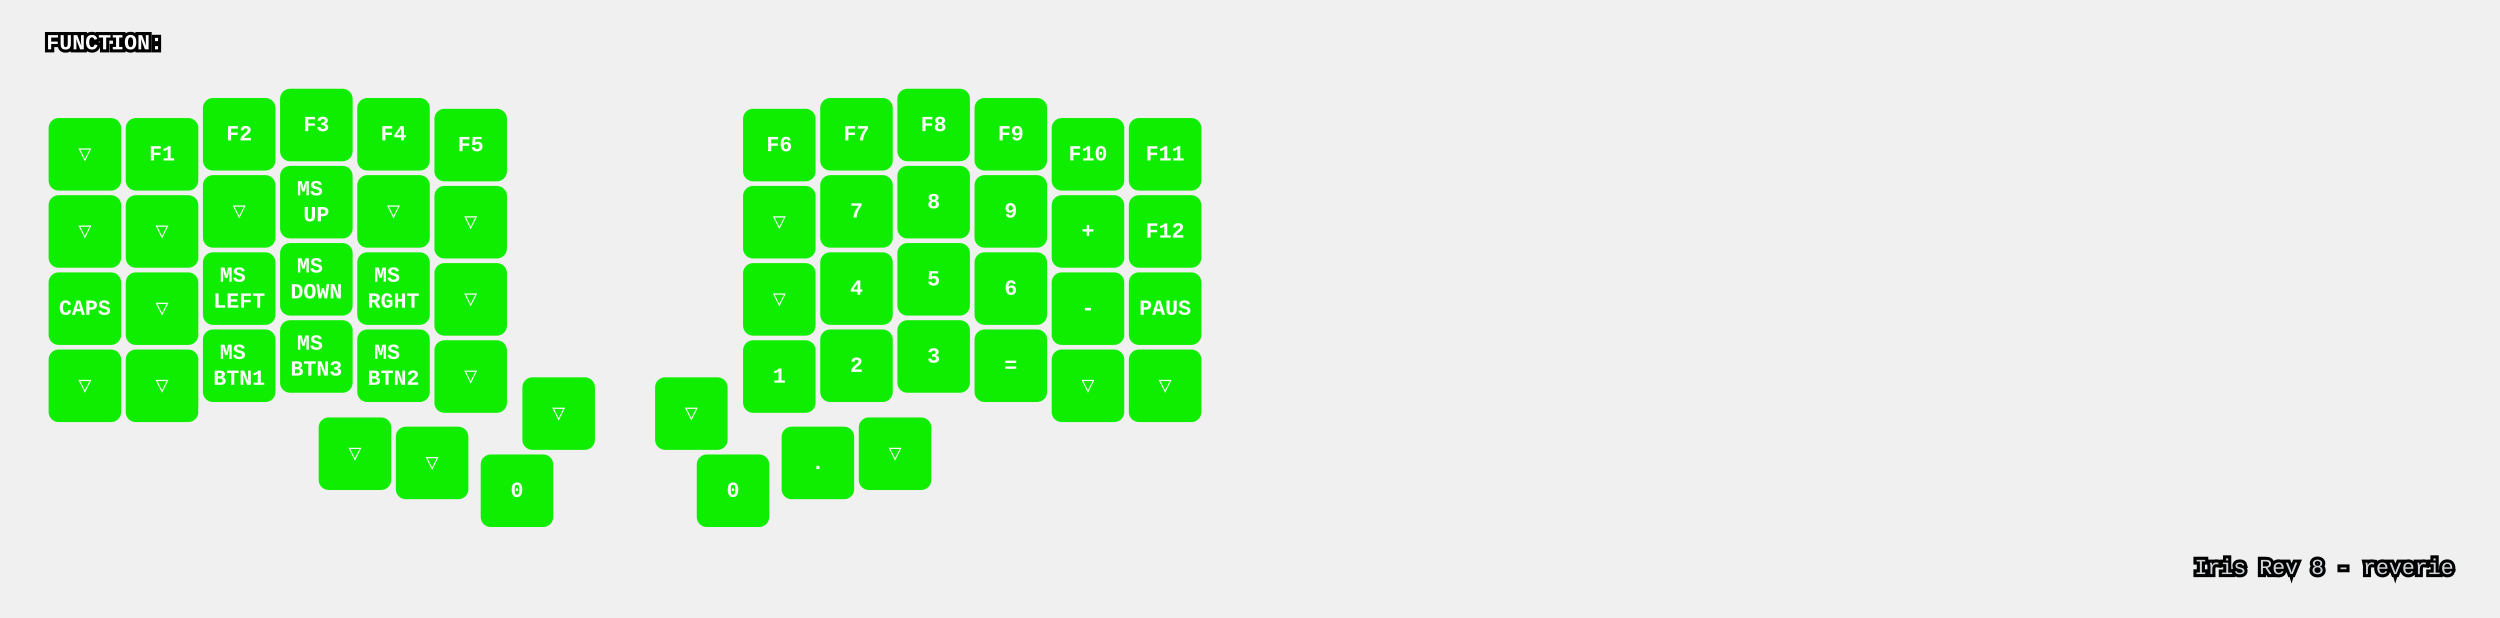
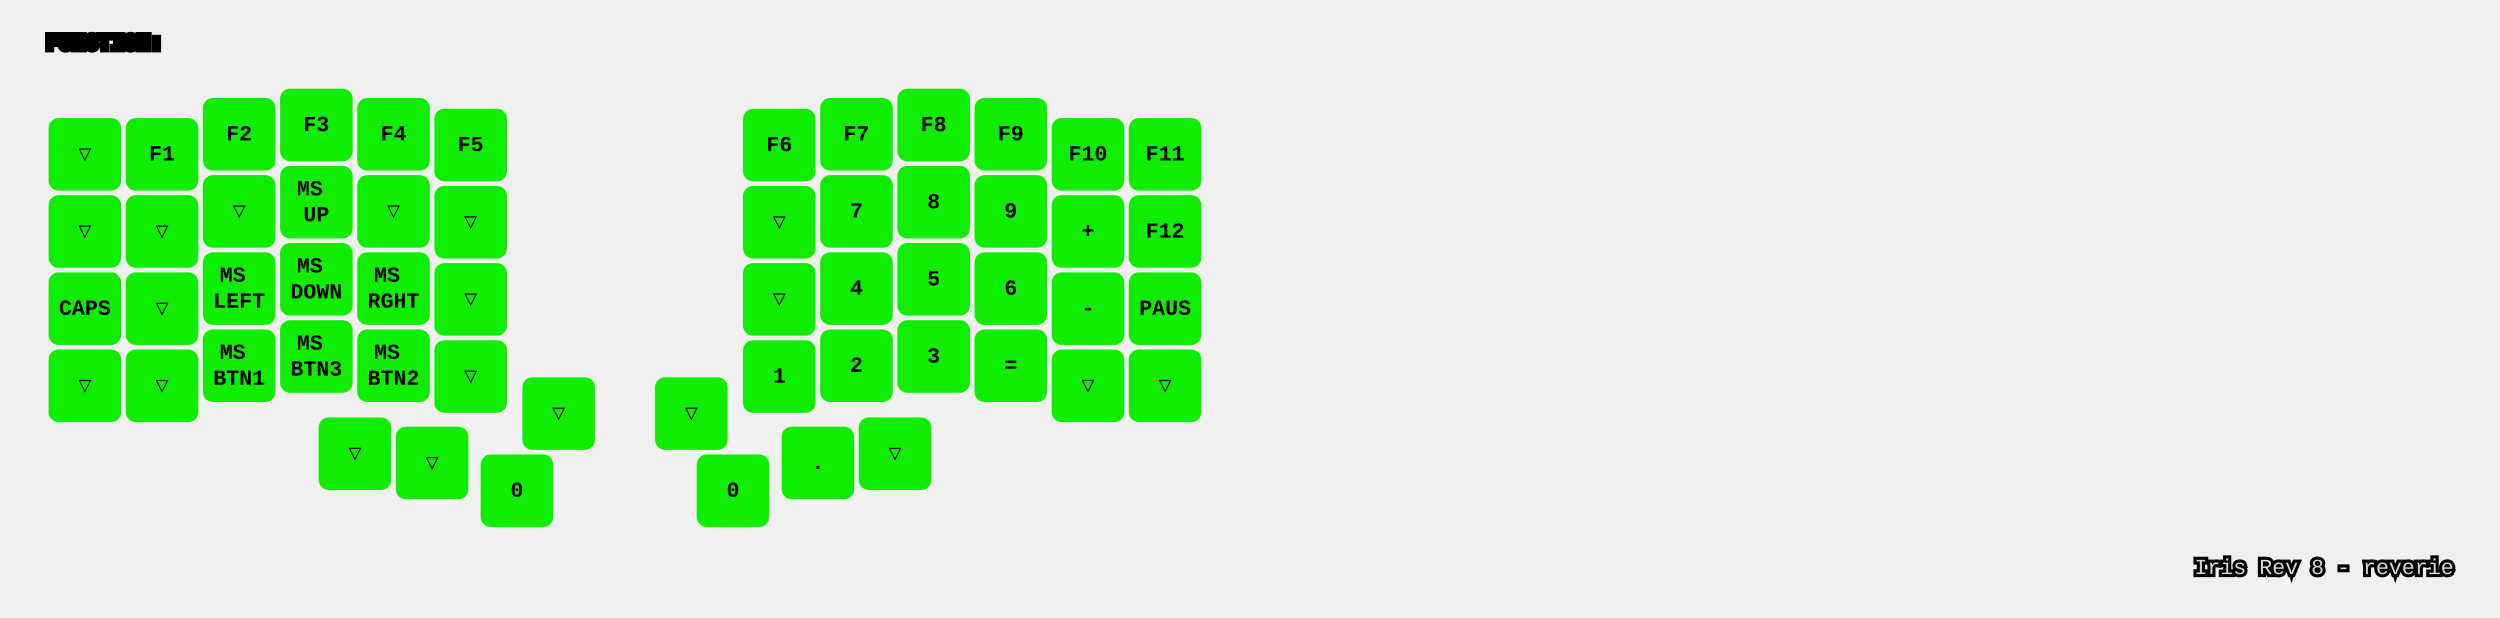
<svg xmlns="http://www.w3.org/2000/svg" width="1620" height="400" viewBox="0 0 1620 400" class="keymap">
  <style>/* inherit to force styles through use tags */
svg path {
    fill: inherit;
}

/* font and background color specifications */
svg.keymap {
    font-family: SFMono-Regular,Consolas,Liberation Mono,Menlo,monospace;
    font-size: 14px;
    font-kerning: normal;
    text-rendering: optimizeLegibility;
    fill: #24292e;
}

/* default key styling */
rect.key {
    fill: #f6f8fa;
}

rect.key, rect.combo {
    stroke: #c9cccf;
    stroke-width: 1;
}

/* default key side styling, only used is draw_key_sides is set */
rect.side {
    filter: brightness(90%);
}

/* color accent for combo boxes */
rect.combo, rect.combo-separate {
    fill: #cdf;
}

/* color accent for held keys */
rect.held, rect.combo.held {
    fill: #fdd;
}

/* color accent for ghost (optional) keys */
rect.ghost, rect.combo.ghost {
    stroke-dasharray: 4, 4;
    stroke-width: 2;
}

text {
    text-anchor: middle;
    dominant-baseline: middle;
}

/* styling for layer labels */
text.label {
    font-weight: bold;
    text-anchor: start;
    stroke: white;
    stroke-width: 4;
    paint-order: stroke;
}

/* styling for optional footer */
text.footer {
    text-anchor: end;
    dominant-baseline: auto;
    stroke: white;
    stroke-width: 4;
    paint-order: stroke;
}

/* styling for combo tap, and key non-tap label text */
text.combo, text.hold, text.shifted, text.left, text.right {
    font-size: 11px;
}

text.hold {
    text-anchor: middle;
    dominant-baseline: auto;
}

text.shifted {
    text-anchor: middle;
    dominant-baseline: hanging;
}

text.left {
    text-anchor: start;
}

text.right {
    text-anchor: end;
}

text.layer-activator {
    text-decoration: underline;
}

/* styling for hold/shifted label text in combo box */
text.combo.hold, text.combo.shifted, text.combo.left, text.combo.right {
    font-size: 8px;
}

/* lighter symbol for transparent keys */
text.trans {
    fill: #7b7e81;
}

/* styling for combo dendrons */
path.combo {
    stroke-width: 1;
    stroke: gray;
    fill: none;
}

/* Start Tabler Icons Cleanup */
/* cannot use height/width with glyphs */
.icon-tabler &gt; path {
    fill: inherit;
    stroke: inherit;
    stroke-width: 2;
}
/* hide tabler's default box */
.icon-tabler &gt; path[stroke="none"][fill="none"] {
    visibility: hidden;
}
/* End Tabler Icons Cleanup */

svg.keymap { fill: #d1d6db; }
rect.key { fill: #3f4750; }
rect.key, rect.combo { stroke: #60666c; }
rect.combo, rect.combo-separate { fill: #1f3d7a; }
rect.held, rect.combo.held { fill: #854747; }
text.label, text.footer { stroke: black; }
text.trans { fill: #7e8184; }
path.combo { stroke: #7f7f7f; }

svg.keymap g.layer-BASE rect.key { fill: #9300ff !important; stroke: #9300ff !important; } /* Star Platinum Purple */ 
svg.keymap g.layer-FUNCTION rect.key { fill: #0fee00 !important; stroke: #0fee00 !important; }  /* Squeeze Toy Alien */ 
svg.keymap g.layer-NUMBERS rect.key { fill: #2000ff !important; stroke: #2000ff !important; }  /* Blue Pencil */ 
svg.keymap g.layer-SYMBOLS rect.key { fill: #ff0000 !important; stroke: #ff0000 !important; } /* Red */ 
svg.keymap g.layer-SYSTEM rect.key { fill: #f6ff00 !important; stroke: #f6ff00 !important; } /* Busy Bee */
svg.keymap g.layer-GAMING rect.key { fill: #00fff4 !important; stroke: #00fff4 !important; } /* Turquoise Blue */ 
svg.keymap g.layer-MACRO rect.key { fill: #ff008e !important; stroke: #ff008e !important; } /* Pink Panther */

/* Make transparent keys have reduced opacity */
rect.ghost { 
  fill: #666666 !important; 
  opacity: 0.3 !important; 
}

/* Better contrast for text on colored backgrounds */
/* Add new layers here: svg.keymap g.layer-NEWLAYER text { fill: #000000; } */
svg.keymap g.layer-BASE text,
- svg.keymap g.layer-NUMBERS text,
+ svg.keymap g.layer-NUMBERS text {
+   fill: #ffffff !important;
+   font-weight: bold !important;
+   font-size: 14px !important;
+ }
svg.keymap g.layer-FUNCTION text,
svg.keymap g.layer-SYMBOLS text,
svg.keymap g.layer-SYSTEM text,
svg.keymap g.layer-GAMING text,
svg.keymap g.layer-MACRO text {
-   fill: #ffffff !important;
+   fill: #000000 !important;
  font-weight: bold !important;
  font-size: 14px !important;
}

/* Held/accent keys */
rect.held { 
  fill: #ff6b6b !important; 
  opacity: 0.8 !important; 
}

/* Combo styling */
rect.combo { 
  fill: #4ecdc4 !important; 
  opacity: 0.7 !important; 
}
</style>
  <g transform="translate(30, 0)" class="layer-FUNCTION">
    <text x="0" y="28" class="label" id="FUNCTION">FUNCTION:</text>
    <g transform="translate(0, 56)">
      <g transform="translate(25, 44)" class="key trans keypos-0">
        <rect rx="6" ry="6" x="-23" y="-23" width="46" height="46" class="key trans" />
        <text x="0" y="0" class="key trans tap">▽</text>
      </g>
      <g transform="translate(75, 44)" class="key keypos-1">
        <rect rx="6" ry="6" x="-23" y="-23" width="46" height="46" class="key" />
        <text x="0" y="0" class="key tap">F1</text>
      </g>
      <g transform="translate(125, 31)" class="key keypos-2">
        <rect rx="6" ry="6" x="-23" y="-23" width="46" height="46" class="key" />
        <text x="0" y="0" class="key tap">F2</text>
      </g>
      <g transform="translate(175, 25)" class="key keypos-3">
        <rect rx="6" ry="6" x="-23" y="-23" width="46" height="46" class="key" />
        <text x="0" y="0" class="key tap">F3</text>
      </g>
      <g transform="translate(225, 31)" class="key keypos-4">
        <rect rx="6" ry="6" x="-23" y="-23" width="46" height="46" class="key" />
        <text x="0" y="0" class="key tap">F4</text>
      </g>
      <g transform="translate(275, 38)" class="key keypos-5">
        <rect rx="6" ry="6" x="-23" y="-23" width="46" height="46" class="key" />
        <text x="0" y="0" class="key tap">F5</text>
      </g>
      <g transform="translate(475, 38)" class="key keypos-6">
        <rect rx="6" ry="6" x="-23" y="-23" width="46" height="46" class="key" />
        <text x="0" y="0" class="key tap">F6</text>
      </g>
      <g transform="translate(525, 31)" class="key keypos-7">
        <rect rx="6" ry="6" x="-23" y="-23" width="46" height="46" class="key" />
        <text x="0" y="0" class="key tap">F7</text>
      </g>
      <g transform="translate(575, 25)" class="key keypos-8">
        <rect rx="6" ry="6" x="-23" y="-23" width="46" height="46" class="key" />
        <text x="0" y="0" class="key tap">F8</text>
      </g>
      <g transform="translate(625, 31)" class="key keypos-9">
        <rect rx="6" ry="6" x="-23" y="-23" width="46" height="46" class="key" />
        <text x="0" y="0" class="key tap">F9</text>
      </g>
      <g transform="translate(675, 44)" class="key keypos-10">
        <rect rx="6" ry="6" x="-23" y="-23" width="46" height="46" class="key" />
        <text x="0" y="0" class="key tap">F10</text>
      </g>
      <g transform="translate(725, 44)" class="key keypos-11">
        <rect rx="6" ry="6" x="-23" y="-23" width="46" height="46" class="key" />
        <text x="0" y="0" class="key tap">F11</text>
      </g>
      <g transform="translate(25, 94)" class="key trans keypos-12">
        <rect rx="6" ry="6" x="-23" y="-23" width="46" height="46" class="key trans" />
        <text x="0" y="0" class="key trans tap">▽</text>
      </g>
      <g transform="translate(75, 94)" class="key trans keypos-13">
        <rect rx="6" ry="6" x="-23" y="-23" width="46" height="46" class="key trans" />
        <text x="0" y="0" class="key trans tap">▽</text>
      </g>
      <g transform="translate(125, 81)" class="key trans keypos-14">
        <rect rx="6" ry="6" x="-23" y="-23" width="46" height="46" class="key trans" />
        <text x="0" y="0" class="key trans tap">▽</text>
      </g>
      <g transform="translate(175, 75)" class="key keypos-15">
        <rect rx="6" ry="6" x="-23" y="-23" width="46" height="46" class="key" />
        <text x="0" y="0" class="key tap">
          <tspan x="0" dy="-0.6em">MS</tspan>
          <tspan x="0" dy="1.2em">UP</tspan>
        </text>
      </g>
      <g transform="translate(225, 81)" class="key trans keypos-16">
        <rect rx="6" ry="6" x="-23" y="-23" width="46" height="46" class="key trans" />
        <text x="0" y="0" class="key trans tap">▽</text>
      </g>
      <g transform="translate(275, 88)" class="key trans keypos-17">
        <rect rx="6" ry="6" x="-23" y="-23" width="46" height="46" class="key trans" />
        <text x="0" y="0" class="key trans tap">▽</text>
      </g>
      <g transform="translate(475, 88)" class="key trans keypos-18">
        <rect rx="6" ry="6" x="-23" y="-23" width="46" height="46" class="key trans" />
        <text x="0" y="0" class="key trans tap">▽</text>
      </g>
      <g transform="translate(525, 81)" class="key keypos-19">
        <rect rx="6" ry="6" x="-23" y="-23" width="46" height="46" class="key" />
        <text x="0" y="0" class="key tap">7</text>
      </g>
      <g transform="translate(575, 75)" class="key keypos-20">
        <rect rx="6" ry="6" x="-23" y="-23" width="46" height="46" class="key" />
        <text x="0" y="0" class="key tap">8</text>
      </g>
      <g transform="translate(625, 81)" class="key keypos-21">
        <rect rx="6" ry="6" x="-23" y="-23" width="46" height="46" class="key" />
        <text x="0" y="0" class="key tap">9</text>
      </g>
      <g transform="translate(675, 94)" class="key keypos-22">
        <rect rx="6" ry="6" x="-23" y="-23" width="46" height="46" class="key" />
        <text x="0" y="0" class="key tap">+</text>
      </g>
      <g transform="translate(725, 94)" class="key keypos-23">
        <rect rx="6" ry="6" x="-23" y="-23" width="46" height="46" class="key" />
        <text x="0" y="0" class="key tap">F12</text>
      </g>
      <g transform="translate(25, 144)" class="key keypos-24">
        <rect rx="6" ry="6" x="-23" y="-23" width="46" height="46" class="key" />
        <text x="0" y="0" class="key tap">CAPS</text>
      </g>
      <g transform="translate(75, 144)" class="key trans keypos-25">
        <rect rx="6" ry="6" x="-23" y="-23" width="46" height="46" class="key trans" />
        <text x="0" y="0" class="key trans tap">▽</text>
      </g>
      <g transform="translate(125, 131)" class="key keypos-26">
        <rect rx="6" ry="6" x="-23" y="-23" width="46" height="46" class="key" />
        <text x="0" y="0" class="key tap">
          <tspan x="0" dy="-0.6em">MS</tspan>
          <tspan x="0" dy="1.2em">LEFT</tspan>
        </text>
      </g>
      <g transform="translate(175, 125)" class="key keypos-27">
        <rect rx="6" ry="6" x="-23" y="-23" width="46" height="46" class="key" />
        <text x="0" y="0" class="key tap">
          <tspan x="0" dy="-0.6em">MS</tspan>
          <tspan x="0" dy="1.2em">DOWN</tspan>
        </text>
      </g>
      <g transform="translate(225, 131)" class="key keypos-28">
        <rect rx="6" ry="6" x="-23" y="-23" width="46" height="46" class="key" />
        <text x="0" y="0" class="key tap">
          <tspan x="0" dy="-0.6em">MS</tspan>
          <tspan x="0" dy="1.2em">RGHT</tspan>
        </text>
      </g>
      <g transform="translate(275, 138)" class="key trans keypos-29">
        <rect rx="6" ry="6" x="-23" y="-23" width="46" height="46" class="key trans" />
        <text x="0" y="0" class="key trans tap">▽</text>
      </g>
      <g transform="translate(475, 138)" class="key trans keypos-30">
        <rect rx="6" ry="6" x="-23" y="-23" width="46" height="46" class="key trans" />
        <text x="0" y="0" class="key trans tap">▽</text>
      </g>
      <g transform="translate(525, 131)" class="key keypos-31">
        <rect rx="6" ry="6" x="-23" y="-23" width="46" height="46" class="key" />
        <text x="0" y="0" class="key tap">4</text>
      </g>
      <g transform="translate(575, 125)" class="key keypos-32">
        <rect rx="6" ry="6" x="-23" y="-23" width="46" height="46" class="key" />
        <text x="0" y="0" class="key tap">5</text>
      </g>
      <g transform="translate(625, 131)" class="key keypos-33">
        <rect rx="6" ry="6" x="-23" y="-23" width="46" height="46" class="key" />
        <text x="0" y="0" class="key tap">6</text>
      </g>
      <g transform="translate(675, 144)" class="key keypos-34">
        <rect rx="6" ry="6" x="-23" y="-23" width="46" height="46" class="key" />
        <text x="0" y="0" class="key tap">-</text>
      </g>
      <g transform="translate(725, 144)" class="key keypos-35">
        <rect rx="6" ry="6" x="-23" y="-23" width="46" height="46" class="key" />
        <text x="0" y="0" class="key tap">PAUS</text>
      </g>
      <g transform="translate(25, 194)" class="key trans keypos-36">
        <rect rx="6" ry="6" x="-23" y="-23" width="46" height="46" class="key trans" />
        <text x="0" y="0" class="key trans tap">▽</text>
      </g>
      <g transform="translate(75, 194)" class="key trans keypos-37">
        <rect rx="6" ry="6" x="-23" y="-23" width="46" height="46" class="key trans" />
        <text x="0" y="0" class="key trans tap">▽</text>
      </g>
      <g transform="translate(125, 181)" class="key keypos-38">
        <rect rx="6" ry="6" x="-23" y="-23" width="46" height="46" class="key" />
        <text x="0" y="0" class="key tap">
          <tspan x="0" dy="-0.6em">MS</tspan>
          <tspan x="0" dy="1.2em">BTN1</tspan>
        </text>
      </g>
      <g transform="translate(175, 175)" class="key keypos-39">
        <rect rx="6" ry="6" x="-23" y="-23" width="46" height="46" class="key" />
        <text x="0" y="0" class="key tap">
          <tspan x="0" dy="-0.6em">MS</tspan>
          <tspan x="0" dy="1.2em">BTN3</tspan>
        </text>
      </g>
      <g transform="translate(225, 181)" class="key keypos-40">
        <rect rx="6" ry="6" x="-23" y="-23" width="46" height="46" class="key" />
        <text x="0" y="0" class="key tap">
          <tspan x="0" dy="-0.6em">MS</tspan>
          <tspan x="0" dy="1.2em">BTN2</tspan>
        </text>
      </g>
      <g transform="translate(275, 188)" class="key trans keypos-41">
        <rect rx="6" ry="6" x="-23" y="-23" width="46" height="46" class="key trans" />
        <text x="0" y="0" class="key trans tap">▽</text>
      </g>
      <g transform="translate(332, 212)" class="key trans keypos-42">
        <rect rx="6" ry="6" x="-23" y="-23" width="46" height="46" class="key trans" />
        <text x="0" y="0" class="key trans tap">▽</text>
      </g>
      <g transform="translate(418, 212)" class="key trans keypos-43">
        <rect rx="6" ry="6" x="-23" y="-23" width="46" height="46" class="key trans" />
        <text x="0" y="0" class="key trans tap">▽</text>
      </g>
      <g transform="translate(475, 188)" class="key keypos-44">
        <rect rx="6" ry="6" x="-23" y="-23" width="46" height="46" class="key" />
        <text x="0" y="0" class="key tap">1</text>
      </g>
      <g transform="translate(525, 181)" class="key keypos-45">
        <rect rx="6" ry="6" x="-23" y="-23" width="46" height="46" class="key" />
        <text x="0" y="0" class="key tap">2</text>
      </g>
      <g transform="translate(575, 175)" class="key keypos-46">
        <rect rx="6" ry="6" x="-23" y="-23" width="46" height="46" class="key" />
        <text x="0" y="0" class="key tap">3</text>
      </g>
      <g transform="translate(625, 181)" class="key keypos-47">
        <rect rx="6" ry="6" x="-23" y="-23" width="46" height="46" class="key" />
        <text x="0" y="0" class="key tap">=</text>
      </g>
      <g transform="translate(675, 194)" class="key trans keypos-48">
        <rect rx="6" ry="6" x="-23" y="-23" width="46" height="46" class="key trans" />
        <text x="0" y="0" class="key trans tap">▽</text>
      </g>
      <g transform="translate(725, 194)" class="key trans keypos-49">
        <rect rx="6" ry="6" x="-23" y="-23" width="46" height="46" class="key trans" />
        <text x="0" y="0" class="key trans tap">▽</text>
      </g>
      <g transform="translate(200, 238)" class="key trans keypos-50">
        <rect rx="6" ry="6" x="-23" y="-23" width="46" height="46" class="key trans" />
        <text x="0" y="0" class="key trans tap">▽</text>
      </g>
      <g transform="translate(250, 244)" class="key trans keypos-51">
        <rect rx="6" ry="6" x="-23" y="-23" width="46" height="46" class="key trans" />
        <text x="0" y="0" class="key trans tap">▽</text>
      </g>
      <g transform="translate(305, 262)" class="key keypos-52">
        <rect rx="6" ry="6" x="-23" y="-23" width="46" height="46" class="key" />
        <text x="0" y="0" class="key tap">0</text>
      </g>
      <g transform="translate(445, 262)" class="key keypos-53">
        <rect rx="6" ry="6" x="-23" y="-23" width="46" height="46" class="key" />
        <text x="0" y="0" class="key tap">0</text>
      </g>
      <g transform="translate(500, 244)" class="key keypos-54">
        <rect rx="6" ry="6" x="-23" y="-23" width="46" height="46" class="key" />
        <text x="0" y="0" class="key tap">.</text>
      </g>
      <g transform="translate(550, 238)" class="key trans keypos-55">
        <rect rx="6" ry="6" x="-23" y="-23" width="46" height="46" class="key trans" />
        <text x="0" y="0" class="key trans tap">▽</text>
      </g>
    </g>
  </g>
  <text x="1590.0" y="372.0" class="footer">Iris Rev 8 - reverie</text>
</svg>
